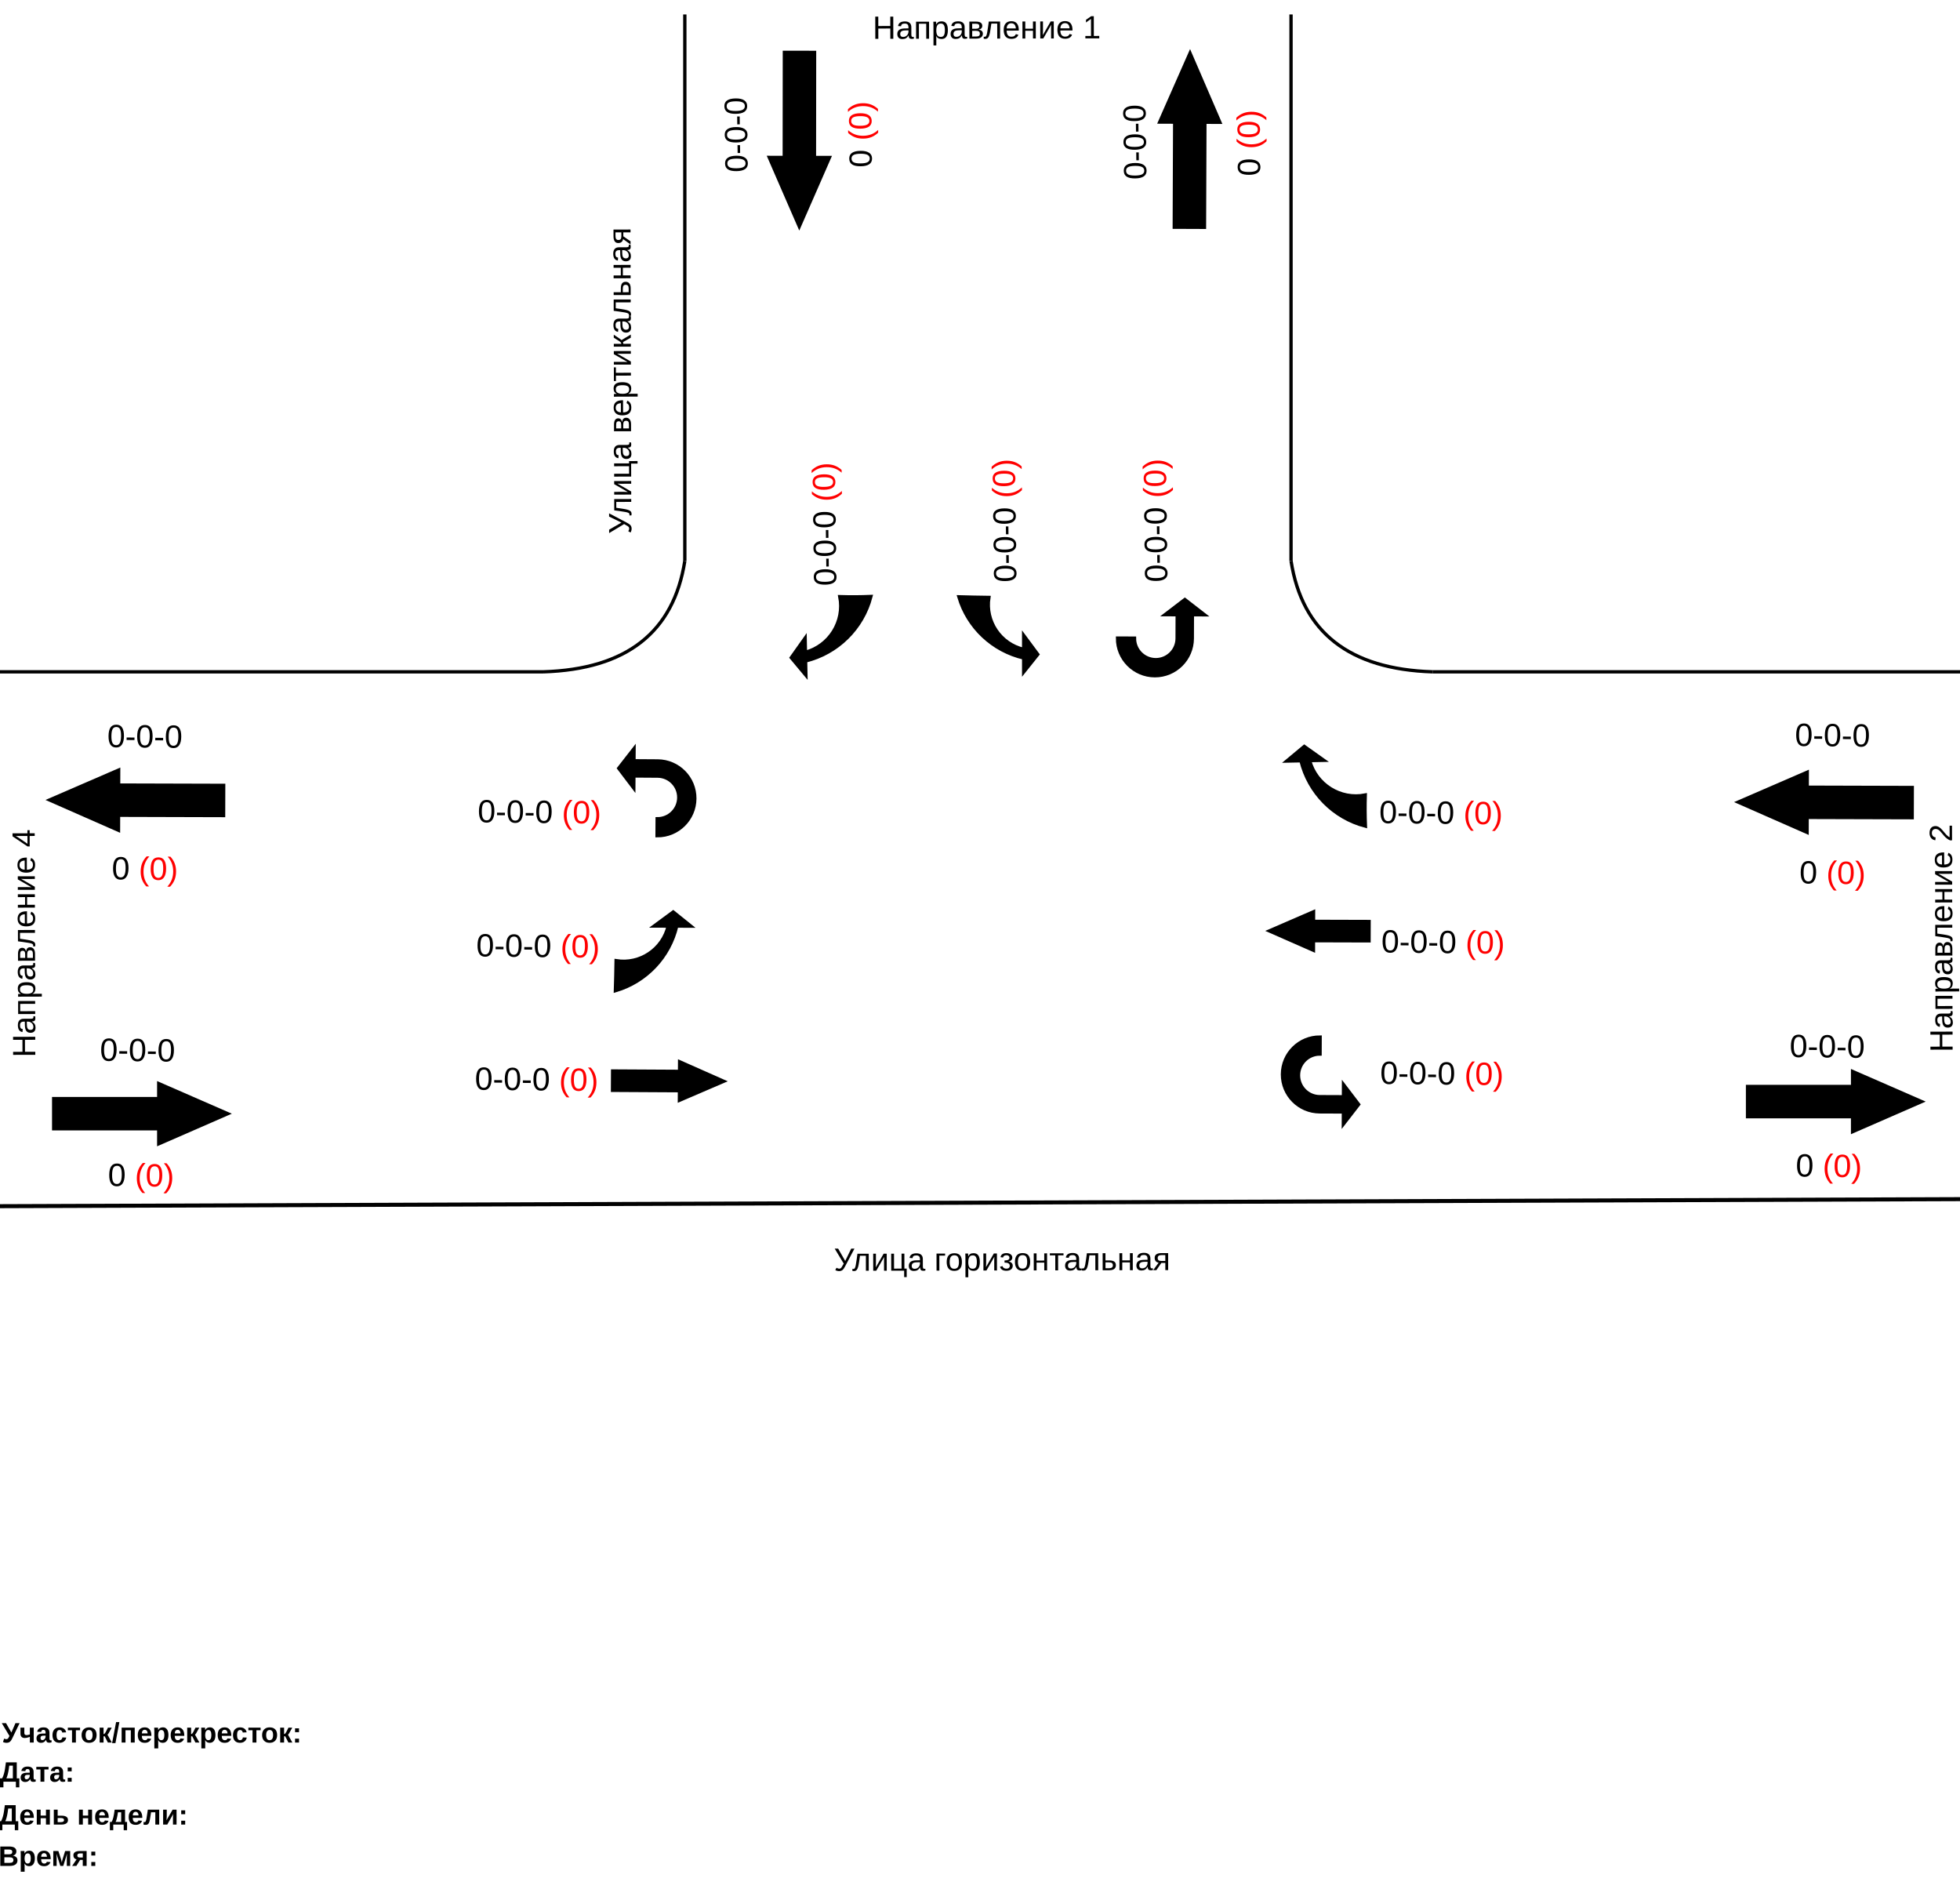
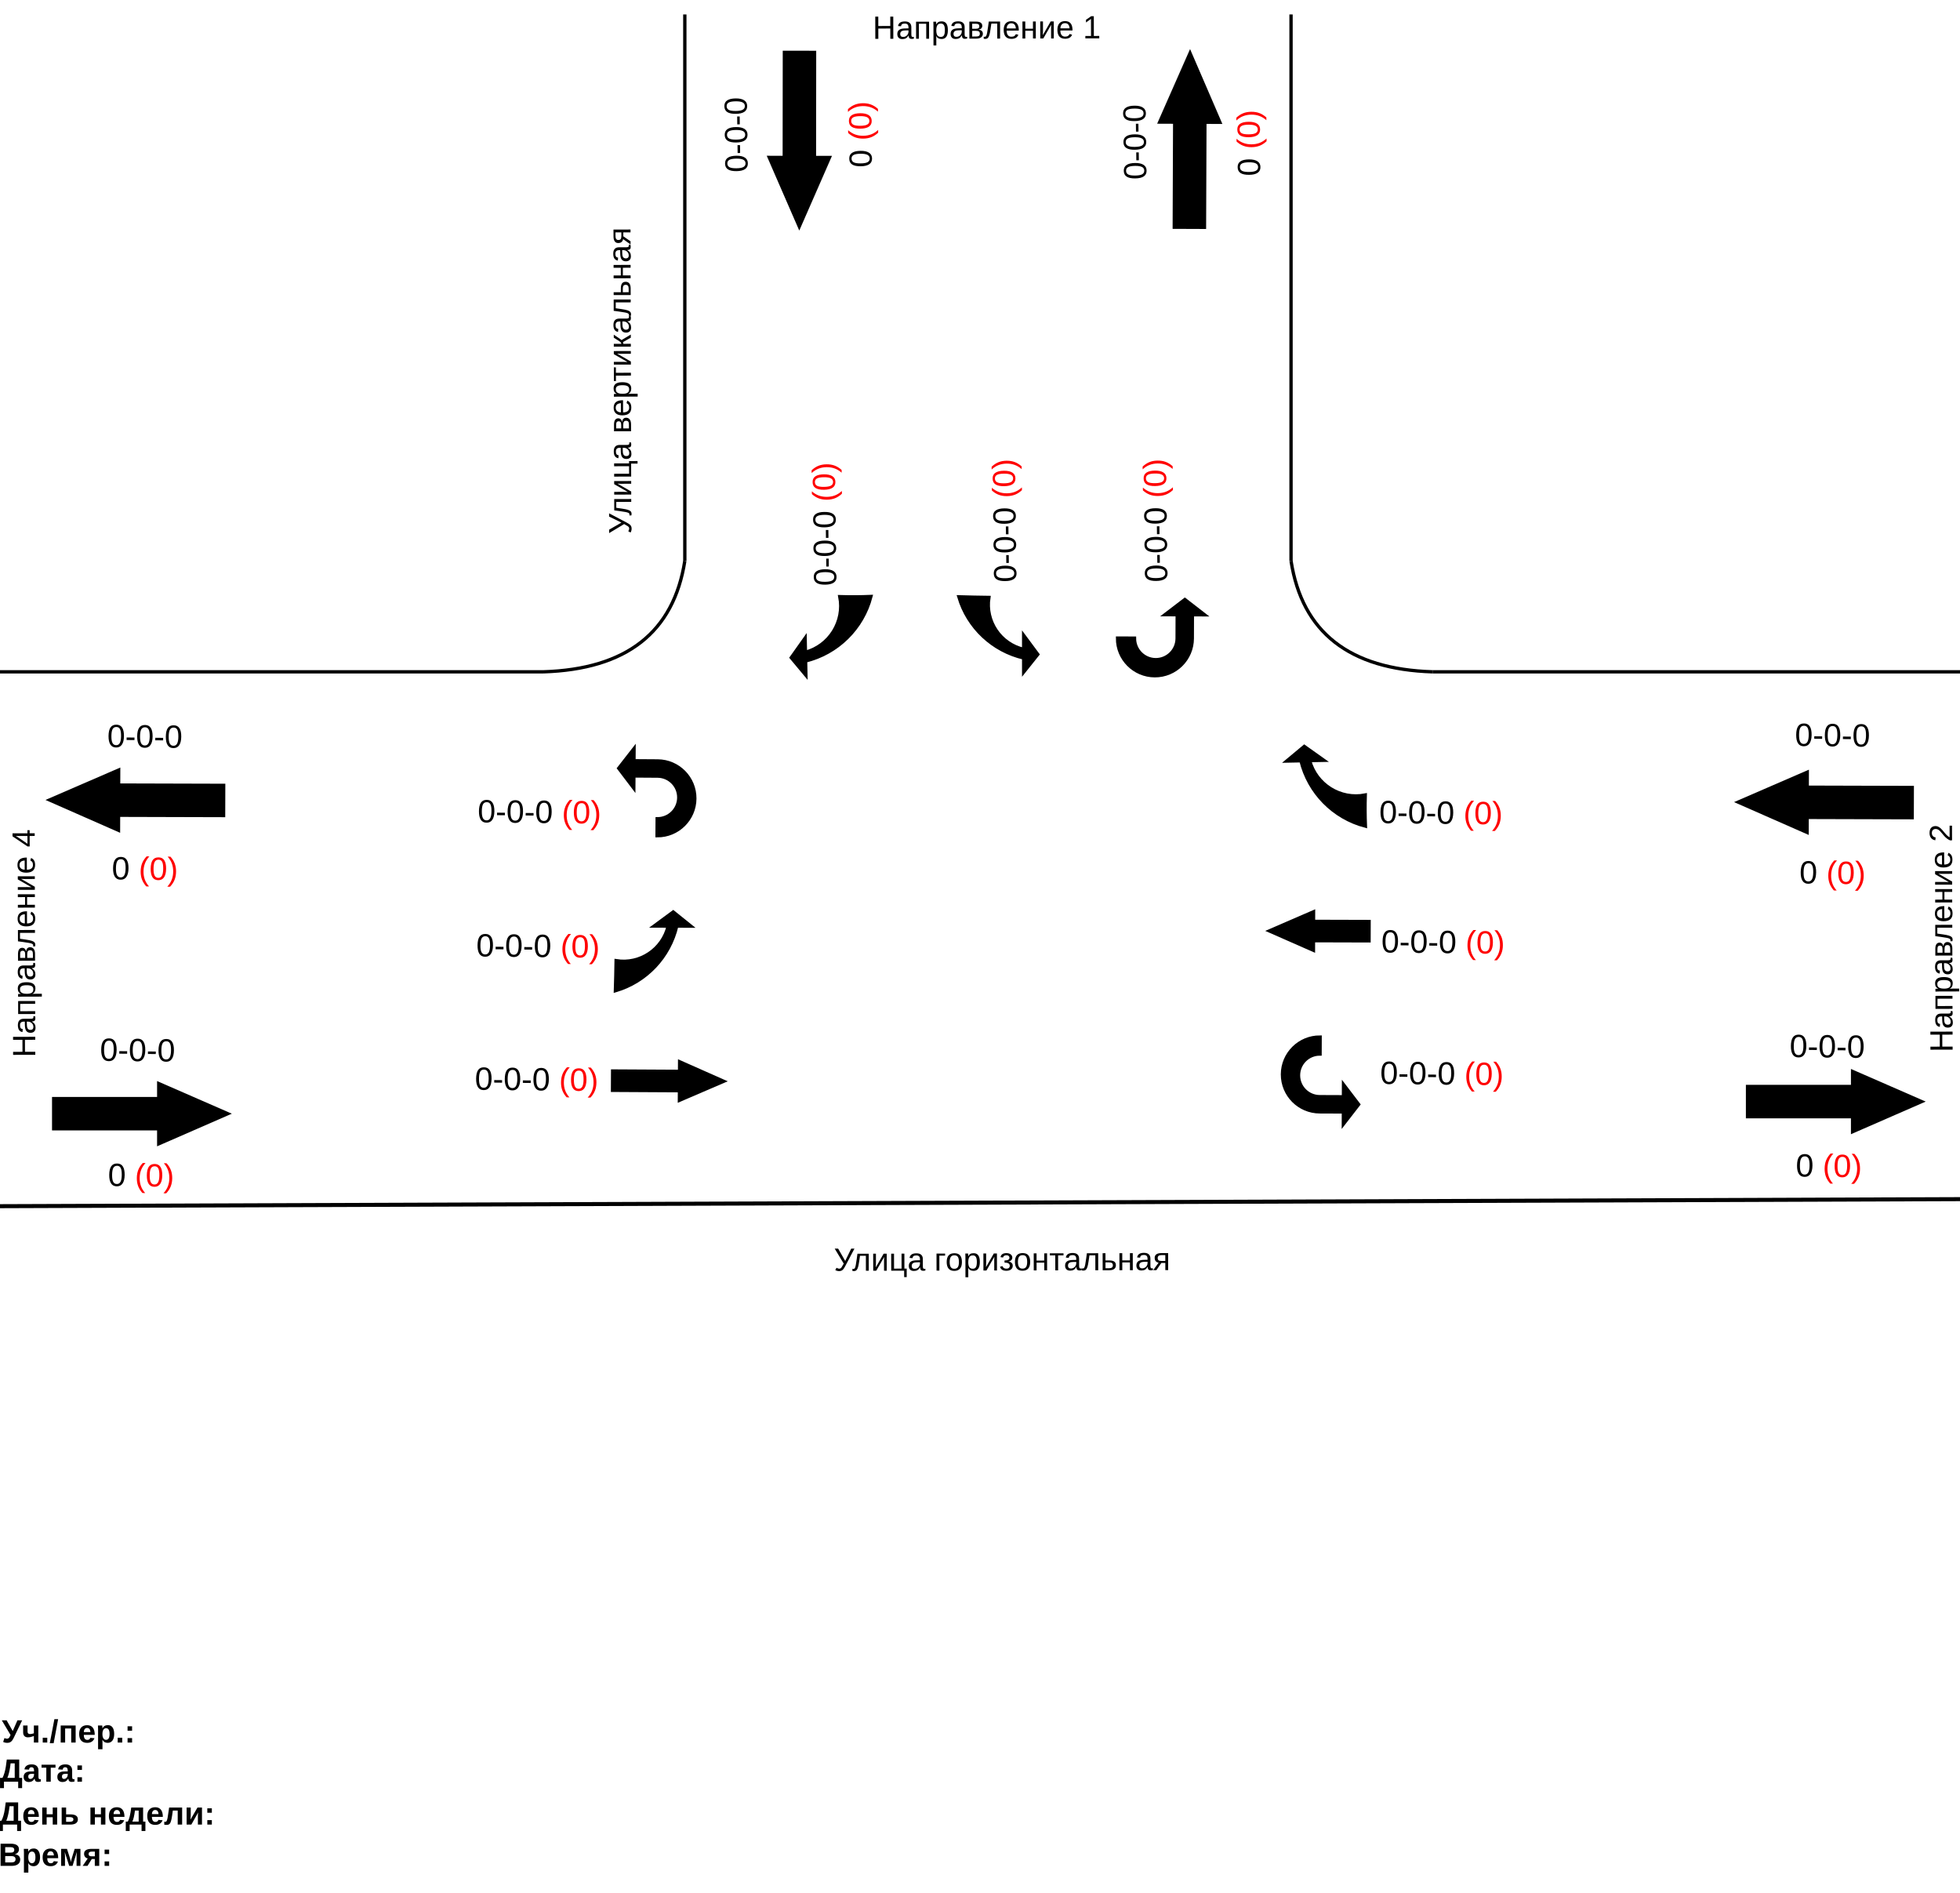
<svg xmlns="http://www.w3.org/2000/svg" xmlns:xlink="http://www.w3.org/1999/xlink" version="1.1" preserveAspectRatio="xMidYMid meet" viewBox="53.014 22.587 973.292 937.493" width="549px" height="530px">
  <rect id="svgEditorBackground" x="326.681" y="640.708" width="486.435" height="468.747" style="fill:none; stroke: none;" />
  <defs id="svgEditorDefs">
    <polygon id="svgEditorShapeDefs" style="fill:rosybrown;stroke:black;vector-effect:non-scaling-stroke;stroke-width:1px;" />
  </defs>
  <defs>
    <path d="" id="dxt0pp92r" />
    <path d="M246.24 251.21L246.24 86.67" id="afM8RxwbQ" />
    <path d="M379.65 251.21L379.65 86.67" id="cfjMfgChV" />
    <path d="M422.27 284.61L589.65 284.61" id="b5OxVNm4Y" />
    <path d="M422.27 382.55L589.65 382.55" id="g77ZzNZA1" />
    <path d="M246.24 587.45L246.24 422.91" id="f23XxzPdA" />
    <path d="M379.65 587.45L379.65 422.91" id="dkQXXSdND" />
    <path d="" id="bz9rRvdM" />
    <path d="M379.65 422.91C383 396.95 397.21 383.5 422.27 382.55" id="afaO7SXaT" />
    <path d="M379.65 251.21C383 272.69 397.21 283.83 422.27 284.61" id="cvbV071s0" />
    <path d="M203.62 284.61L36.24 284.61" id="a5f9AhvgKh" />
    <path d="M246.24 251.21C242.88 272.69 228.68 283.83 203.62 284.61" id="a2ZFH71Etu" />
    <path d="M203.62 384.75L36.24 384.75" id="b1oZZ1esgB" />
    <path d="" id="b27HAQObv" />
    <path d="M246.24 425.11C242.88 399.15 228.68 385.7 203.62 384.75" id="a81I8t4SQv" />
  </defs>
  <g transform="matrix(1.6488 0 0 1.6488 -12.9192 -114.197)">
    <g>
      <g>
        <g>
          <use xlink:href="#dxt0pp92r" opacity="1" fill-opacity="0" stroke="#000000" stroke-width="1" stroke-opacity="1" />
        </g>
      </g>
      <g>
        <g>
          <use xlink:href="#afM8RxwbQ" opacity="1" fill-opacity="0" stroke="#000000" stroke-width="1" stroke-opacity="1" />
        </g>
      </g>
      <g transform="matrix(1 0 0 1 49.167 0)">
        <g>
          <use xlink:href="#cfjMfgChV" opacity="1" fill-opacity="0" stroke="#000000" stroke-width="1" stroke-opacity="1" />
        </g>
      </g>
      <g transform="matrix(1 0 0 1 49.167 0)">
        <g>
          <use xlink:href="#b5OxVNm4Y" opacity="1" fill-opacity="0" stroke="#000000" stroke-width="1" stroke-opacity="1" />
        </g>
      </g>
      <g>
        <g>
          <use xlink:href="#bz9rRvdM" opacity="1" fill-opacity="0" stroke="#000000" stroke-width="1" stroke-opacity="1" />
        </g>
      </g>
      <g transform="matrix(1 0 0 1 49.167 0)">
        <g>
          <use xlink:href="#cvbV071s0" opacity="1" fill-opacity="0" stroke="#000000" stroke-width="1" stroke-opacity="1" />
        </g>
      </g>
      <g>
        <g>
          <use xlink:href="#a5f9AhvgKh" opacity="1" fill-opacity="0" stroke="#000000" stroke-width="1" stroke-opacity="1" />
        </g>
      </g>
      <g>
        <g>
          <use xlink:href="#a2ZFH71Etu" opacity="1" fill-opacity="0" stroke="#000000" stroke-width="1" stroke-opacity="1" />
        </g>
      </g>
      <g>
        <g>
          <use xlink:href="#b27HAQObv" opacity="1" fill-opacity="0" stroke="#000000" stroke-width="1" stroke-opacity="1" />
        </g>
      </g>
    </g>
  </g>
  <path d="M4.504,0.124v-2l3.158,4l-3.158,4v-2h-4.842v-4Z" style="fill:black; stroke:black; vector-effect:non-scaling-stroke;stroke-width:1px;" id="Total_outside_Right_Arrow" transform="matrix(10.7734 0 0 3.71202 924.512 560.544)" />
  <path d="M-6.018,-45.602v-2l3.158,4l-3.158,4v-2h-4.842v-4Z" style="fill:black; stroke:black; vector-effect:non-scaling-stroke;stroke-width:1px;" id="Total_inside_Right_Arrow" transform="matrix(-10.7734 -0.0302691 0.0104293 -3.71201 885.97 257.813)" />
  <path d="M-73.571,1.743v-2l3.158,4l-3.158,4v-2h-4.842v-4Z" style="fill:black; stroke:black; vector-effect:non-scaling-stroke;stroke-width:1px;" id="Total_inside_Left_Arrow" transform="matrix(10.7734 0 0 3.71202 924.512 560.544)" />
  <path d="M71.814,-45.95v-2l3.158,4l-3.158,4v-2h-4.842v-4Z" style="fill:black; stroke:black; vector-effect:non-scaling-stroke;stroke-width:1px;" id="Total_outside_Left_Arrow" transform="matrix(-10.7734 -0.0302691 0.0104293 -3.71201 885.97 257.813)" />
  <path d="M-41.042,-86.452v-2l3.158,4l-3.158,4v-2h-4.842v-4Z" style="fill:black; stroke:black; vector-effect:non-scaling-stroke;stroke-width:1px;" id="Total_inside_Up_Arrow" transform="matrix(-0.012489 10.7734 -3.71202 -0.00430312 135.955 541.563)" />
  <path d="M39.177,53.894v-2l3.158,4l-3.158,4v-1.996h-4.842v-4.004Z" style="fill:black; stroke:black; vector-effect:non-scaling-stroke;stroke-width:1px;" id="Total_outside_Up_Arrow" transform="matrix(0.042758 -10.7734 3.712 0.0147324 434.675 503.372)" />
  <path d="M0.581,0.801a1.8,1.8,0,1,0,0,-3.6h-2v1l-1.25,-1.625l1.25,-1.625v1h2a2.25,2.25,0,0,1,0,6.25Z" style="fill:black; stroke:black; vector-effect:non-scaling-stroke;stroke-width:1px;" id="Right_around_Arrow" transform="matrix(-5.91968 -0.0231282 0.0231282 -5.91968 711.879 549.504)" />
  <path d="M13.969,-65.323v-2l3.158,4l-3.158,4v-2h-4.019v-4Z" style="fill:black; stroke:black; vector-effect:non-scaling-stroke;stroke-width:1px;" id="Right_forward_Arrow" transform="matrix(-6.86449 -0.0192866 0.00664524 -2.36518 801.511 334.252)" />
  <path d="M6.393,-3.853l-1.25,-1.562v1.25a8,8,0,0,0,-5.954,5.622a37.57,37.57,0,0,1,2.752,0.041a4.304,4.304,0,0,1,3.202,-4.913v1.25Z" style="fill:black; stroke:black; vector-effect:non-scaling-stroke;stroke-width:1px;" id="Right_right_Arrow" transform="matrix(-0.110469 -5.55234 5.55234 -0.110469 722.79 427.256)" />
  <path d="M34.57,14.792a1.8,1.8,0,1,0,0,-3.6h-2v1l-1.25,-1.625l1.25,-1.625v1h2a2.25,2.25,0,0,1,0,6.25Z" style="fill:black; stroke:black; vector-effect:non-scaling-stroke;stroke-width:1px;" id="Up_around_Arrow" transform="matrix(-0.0203657 5.91969 -5.91969 -0.0203657 704.572 134.067)" />
  <path d="M14.501,-38.491l1.25,-1.563v1.25a8,8,0,0,1,5.861,5.514a149.211,149.211,0,0,0,-2.687,-0.056a4.17,4.17,0,0,0,-3.174,-4.708v1.25Z" style="fill:black; stroke:black; vector-effect:non-scaling-stroke;stroke-width:1px;" id="Up_left_Arrow" transform="matrix(-5.48499 0.00260761 -0.00260761 -5.48499 647.703 135.251)" />
  <path d="M25.363,-39.975l-1.25,-1.562v1.25a8,8,0,0,0,-5.954,5.622a37.57,37.57,0,0,1,2.752,0.041a4.304,4.304,0,0,1,3.202,-4.913v1.25Z" style="fill:black; stroke:black; vector-effect:non-scaling-stroke;stroke-width:1px;" id="Up_right_Arrow" transform="matrix(-5.55229 0.11306 -0.11306 -5.55229 582.319 123.213)" />
  <path d="M64.583,52.324a1.8,1.8,0,1,0,0,-3.6h-2v1l-1.25,-1.625l1.25,-1.625v1h2a2.25,2.25,0,0,1,0,6.25Z" style="fill:black; stroke:black; vector-effect:non-scaling-stroke;stroke-width:1px;" id="Left_around_Arrow" transform="matrix(5.9196 0.0389758 -0.0389758 5.9196 -0.850919 115.831)" />
  <path d="M54.811,-70.733l1.25,-1.562v1.25a8,8,0,0,1,5.861,5.514a149.211,149.211,0,0,0,-2.687,-0.056a4.17,4.17,0,0,0,-3.174,-4.708v1.25Z" style="fill:black; stroke:black; vector-effect:non-scaling-stroke;stroke-width:1px;" id="Left_left_Arrow" transform="matrix(-0.014636 5.48497 -5.48497 -0.014636 0.154885 172.703)" />
  <path d="M70.334,93.02v-2l3.158,4l-3.158,4v-2h-4.842v-4Z" style="fill:black; stroke:black; vector-effect:non-scaling-stroke;stroke-width:1px;" id="Left_forward_Arrow" transform="matrix(6.86442 0.0376636 -0.0129771 2.36515 -91.0589 330.841)" />
  <text dy="-0.5em" style="fill:black;font-family:Arial;font-size:20px;" id="e4_text" />
  <text dy="-0.5em" style="fill:black;font-family:Arial;font-size:20px;" id="e2_text" transform="matrix(1 0 0 1 -225.972 62.5768)" />
  <text dy="-0.5em" style="fill:black;font-family:Arial;font-size:20px;" id="e6_text" />
  <text dy="-0.5em" style="fill:black;font-family:Arial;font-size:20px;" id="e8_text" />
  <text style="fill:black;font-family:Arial;font-size:20px;" text-anchor="middle" x="499.777" y="116.157" id="Total_inside_Up" transform="matrix(-0.012085 -0.999927 0.999927 -0.012085 314.185 608.746)">
    <tspan x="519" id="Total_inside_Up" style="font-size:16px;">0-0-0</tspan>
  </text>
  <text style="fill:black;font-family:Arial;font-size:20px;" text-anchor="middle" x="1302.56" y="-48.298" id="Total_inside_Right" transform="matrix(0.999945 0.010533 -0.010533 0.999945 -383.479 426.137)">
    <tspan x="1346" id="Total_inside_Right" style="font-size:16px;">0-0-0</tspan>
  </text>
  <text style="fill:black;font-family:Arial;font-size:20px;" text-anchor="middle" x="460.445" y="116.902" id="Total_inside_Left" transform="matrix(0.999945 0.010533 -0.010533 0.999945 -383.479 426.137)">
    <tspan x="506" id="Total_inside_Left" style="font-size:16px;">0-0-0</tspan>
  </text>
  <text style="fill:black;font-family:Arial;font-size:20px;" text-anchor="middle" x="498.613" y="314.093" id="Total_outside_Up" transform="matrix(-0.012085 -0.999927 0.999927 -0.012085 314.185 608.746)">
    <tspan x="513" id="Total_outside_Up" style="font-size:16px;">0-0-0</tspan>
  </text>
  <text style="fill:black;font-family:Arial;font-size:20px;" text-anchor="middle" x="1257.299" y="106.212" id="Total_outside_Right" transform="matrix(0.999945 0.010533 -0.010533 0.999945 -383.479 426.137)">
    <tspan x="1345" id="Total_outside_Right" style="font-size:16px;">0-0-0</tspan>
  </text>
  <text style="fill:black;font-family:Arial;font-size:16px;" text-anchor="middle" x="461.671" y="-38.861" id="Total_outside_Left" transform="matrix(0.999945 0.010533 -0.010533 0.999945 -383.479 426.137)">
    <tspan x="508" id="Total_outside_Left" style="font-size:16px;">0-0-0</tspan>
  </text>
  <text style="fill:black;font-family:Arial;font-size:16px;" x="294.364" y="322.102" id="Up_around" transform="matrix(-0.012085 -0.999927 0.999927 -0.012085 314.185 608.746)">
    <tspan x="294.364" id="Up_around_tspan1">0-0-0 </tspan>
    <tspan dx="0" id="Up_around_tspan2" fill="red">(0)</tspan>
  </text>
  <text style="fill:black;font-family:Arial;font-size:16px;" x="1123.138" y="121.667" id="Right_around" transform="matrix(0.999945 0.010533 -0.010533 0.999945 -383.479 426.137)">
    <tspan x="1123.138" id="Right_around_tspan1">0-0-0 </tspan>
    <tspan dx="0" id="Right_around_tspan2" fill="red">(0)</tspan>
  </text>
  <text style="fill:black;font-family:Arial;font-size:16px;" text-anchor="end" x="660.346" y="-3.471" id="Left_around" transform="matrix(0.999945 0.010533 -0.010533 0.999945 -383.479 426.137)">
    <tspan x="735" id="Left_around_tspan1">0-0-0 </tspan>
    <tspan dx="0" id="Left_around_tspan2" fill="red">(0)</tspan>
  </text>
  <text style="fill:black;font-family:Arial;font-size:16px;" x="294.509" y="157.712" id="Up_right" transform="matrix(-0.012085 -0.999927 0.999927 -0.012085 314.185 608.746)">
    <tspan x="294.509" id="Up_right_tspan1">0-0-0 </tspan>
    <tspan dx="0" id="Up_right_tspan2" fill="red">(0)</tspan>
  </text>
  <text style="fill:black;font-family:Arial;font-size:16px;" x="1121.317" y="-7.781" id="Right_right" transform="matrix(0.999945 0.010533 -0.010533 0.999945 -383.479 426.137)">
    <tspan x="1121.317" id="Right_right_tspan1">0-0-0 </tspan>
    <tspan dx="0" id="Right_right_tspan2" fill="red">(0)</tspan>
  </text>
  <text style="fill:black;font-family:Arial;font-size:16px;" x="1123.03" y="56.407" id="Right_forward" transform="matrix(0.999945 0.010533 -0.010533 0.999945 -383.479 426.137)">
    <tspan x="1123.03" id="Right_forward_tspan2">0-0-0 </tspan>
    <tspan dx="0" id="Right_forward_tspan2" fill="red">(0)</tspan>
  </text>
  <text style="fill:black;font-family:Arial;font-size:16px;" text-anchor="end" x="595.687" y="129.299" id="Left_forward" transform="matrix(0.999945 0.010533 -0.010533 0.999945 -383.479 426.137)">
    <tspan x="735" id="Left_forward_tspan1">0-0-0 </tspan>
    <tspan dx="0" id="Left_forward_tspan2" fill="red">(0)</tspan>
  </text>
  <text style="fill:black;font-family:Arial;font-size:16px;" x="295.201" y="247.121" id="Up_left" transform="matrix(-0.012085 -0.999927 0.999927 -0.012085 314.185 608.746)">
    <tspan x="295.201" id="Up_Left_tspan1">0-0-0 </tspan>
    <tspan dx="0" id="Up_Left_tspan2" fill="red">(0)</tspan>
  </text>
  <text style="fill:black;font-family:Arial;font-size:16px;" text-anchor="end" x="594.867" y="63.095" id="Left_left" transform="matrix(0.999945 0.010533 -0.010533 0.999945 -383.479 426.137)">
    <tspan x="735" id="Left_Left_tspan1">0-0-0 </tspan>
    <tspan dx="0" id="Left_Left_tspan2" fill="red">(0)</tspan>
  </text>
  <text style="fill:black;font-family:Arial;font-size:16px;" text-anchor="middle" x="536.787" y="93.637" id="TotalSum_inside_Up" transform="matrix(-0.00908829 -0.999959 0.999959 -0.00908829 397.429 669.029)">
    <tspan x="580" id="TotalSum_inside_Up_tspan1">0 </tspan>
    <tspan dx="0" id="TotalSum_inside_Up_tspan2" fill="red">(0)</tspan>
  </text>
  <text style="fill:black;font-family:Arial;font-size:16px;" text-anchor="middle" x="1320.618" y="-173.813" id="TotalSum_inside_Right" transform="matrix(0.999922 0.0125281 -0.0125281 0.999922 -407.109 616.955)">
    <tspan x="1368" id="TotalSum_inside_Right_tspan1">0 </tspan>
    <tspan dx="0" id="TotalSum_inside_Right_tspan2" fill="red">(0)</tspan>
  </text>
  <text style="fill:black;font-family:Arial;font-size:16px;" text-anchor="middle" x="481.391" y="-13.102" id="TotalSum_inside_Left" transform="matrix(0.999922 0.0125281 -0.0125281 0.999922 -407.109 616.955)">
    <tspan x="530" id="TotalSum_inside_Left_tspan1">0 </tspan>
    <tspan dx="0" id="TotalSum_inside_Left_tspan2" fill="red">(0)</tspan>
  </text>
  <text style="fill:black;font-family:Arial;font-size:16px;" text-anchor="middle" x="532.815" y="286.456" id="TotalSum_outside_Up" transform="matrix(-0.00908829 -0.999959 0.999959 -0.00908829 397.429 669.029)">
    <tspan x="574" id="TotalSum_outside_Up_tspan1">0 </tspan>
    <tspan dx="0" id="TotalSum_outside_Up_tspan2" fill="red">(0)</tspan>
  </text>
  <text style="fill:black;font-family:Arial;font-size:16px;" text-anchor="middle" x="1322.218" y="-28.291" id="TotalSum_outside_Right" transform="matrix(0.999922 0.0125281 -0.0125281 0.999922 -407.109 616.955)">
    <tspan x="1368" id="TotalSum_outside_Right_tspan1">0 </tspan>
    <tspan dx="0" id="TotalSum_outside_Right_tspan2" fill="red">(0)</tspan>
  </text>
  <text style="fill:black;font-family:Arial;font-size:16px;" text-anchor="middle" x="484.577" y="-165.331" id="TotalSum_outside_Left" transform="matrix(0.999922 0.0125281 -0.0125281 0.999922 -407.109 616.955)">
    <tspan x="530" id="TotalSum_outside_Left_tspan1">0 </tspan>
    <tspan dx="0" id="TotalSum_outside_Left_tspan2" fill="red">(0)</tspan>
  </text>
  <text style="fill:black;font-family:Arial;font-size:16px;" text-anchor="middle" x="42.5%" y="613.326" id="StreetName_Up" transform="matrix(0.999997 -0.0021031 0.0021031 0.999997 128.073 -571.761)">Направление 1</text>
  <text style="fill:black;font-family:Arial;font-size:16px;" text-anchor="middle" x="35.5%" y="1008.0" id="StreetName_Right" transform="matrix(-0.00269868 -0.999996 0.999996 -0.00269868 15.4245 835.533)">Направление 2</text>
  <text style="fill:black;font-family:Arial;font-size:16px;" text-anchor="middle" x="35.5%" y="55.9" id="StreetName_Left" transform="matrix(-0.00269868 -0.999996 0.999996 -0.00269868 15.4245 835.533)">Направление 4</text>
  <text style="fill:black;font-family:Arial;font-size:16px;" x="547.98" y="352.574" id="StreetName_Vertical1" transform="matrix(-0.00269868 -0.999996 0.999996 -0.00269868 15.4245 835.533)">Улица вертикальная</text>
  <text style="fill:black;font-family:Arial;font-size:16px;" text-anchor="middle" x="420" y="1224.92" id="StreetName_Horizontal1" transform="matrix(0.999997 -0.0021031 0.0021031 0.999997 128.073 -571.761)">Улица горизонтальная</text>
-   <text style="fill:black;font-family:Arial;font-size:14px;stroke:none;" x="53.897" y="886.64" id="SectionOrIntersection">
-     <tspan x="53.897" id="SectionOrIntersection_tspan1" style="font-weight: bold;">Участок/перекресток: </tspan>
+   <text style="fill:black;font-family:Arial;font-size:16px;stroke:none;" x="53.897" y="886.64" id="SectionOrIntersection">
+     <tspan x="53.897" id="SectionOrIntersection_tspan1" style="font-weight: bold;">Уч./пер.: </tspan>
    <tspan dx="0" id="SectionOrIntersection_tspan2"> </tspan>
  </text>
-   <text style="fill:black;font-family:Arial;font-size:14px;" x="52.886" y="906.091" id="Date">
+   <text style="fill:black;font-family:Arial;font-size:16px;" x="52.886" y="906.091" id="Date">
    <tspan x="52.886" id="Date_tspan1" style="font-weight: bold;">Дата: </tspan>
    <tspan dx="0" id="Date_tspan2"> </tspan>
  </text>
-   <text style="fill:black;font-family:Arial;font-size:14px;" x="52.36" y="927.367" id="DayOfWeek">
+   <text style="fill:black;font-family:Arial;font-size:16px;" x="52.36" y="927.367" id="DayOfWeek">
    <tspan x="52.36" id="DayOfWeek_tspan1" style="font-weight: bold;">День недели: </tspan>
    <tspan dx="0" id="DayOfWeek_tspan2"> </tspan>
  </text>
-   <text style="fill:black;font-family:Arial;font-size:14px;" x="52.223" y="947.88" id="Time">
+   <text style="fill:black;font-family:Arial;font-size:16px;" x="52.223" y="947.88" id="Time">
    <tspan x="52.223" id="Time_tspan1" style="font-weight: bold;">Время: </tspan>
    <tspan dx="0" id="Time_tspan2"> </tspan>
  </text>
  <line id="e1_line" x1="46.85" y1="620.379" x2="1040.36" y2="616.813" style="stroke:black;fill:none;stroke-width:2px;" />
</svg>
